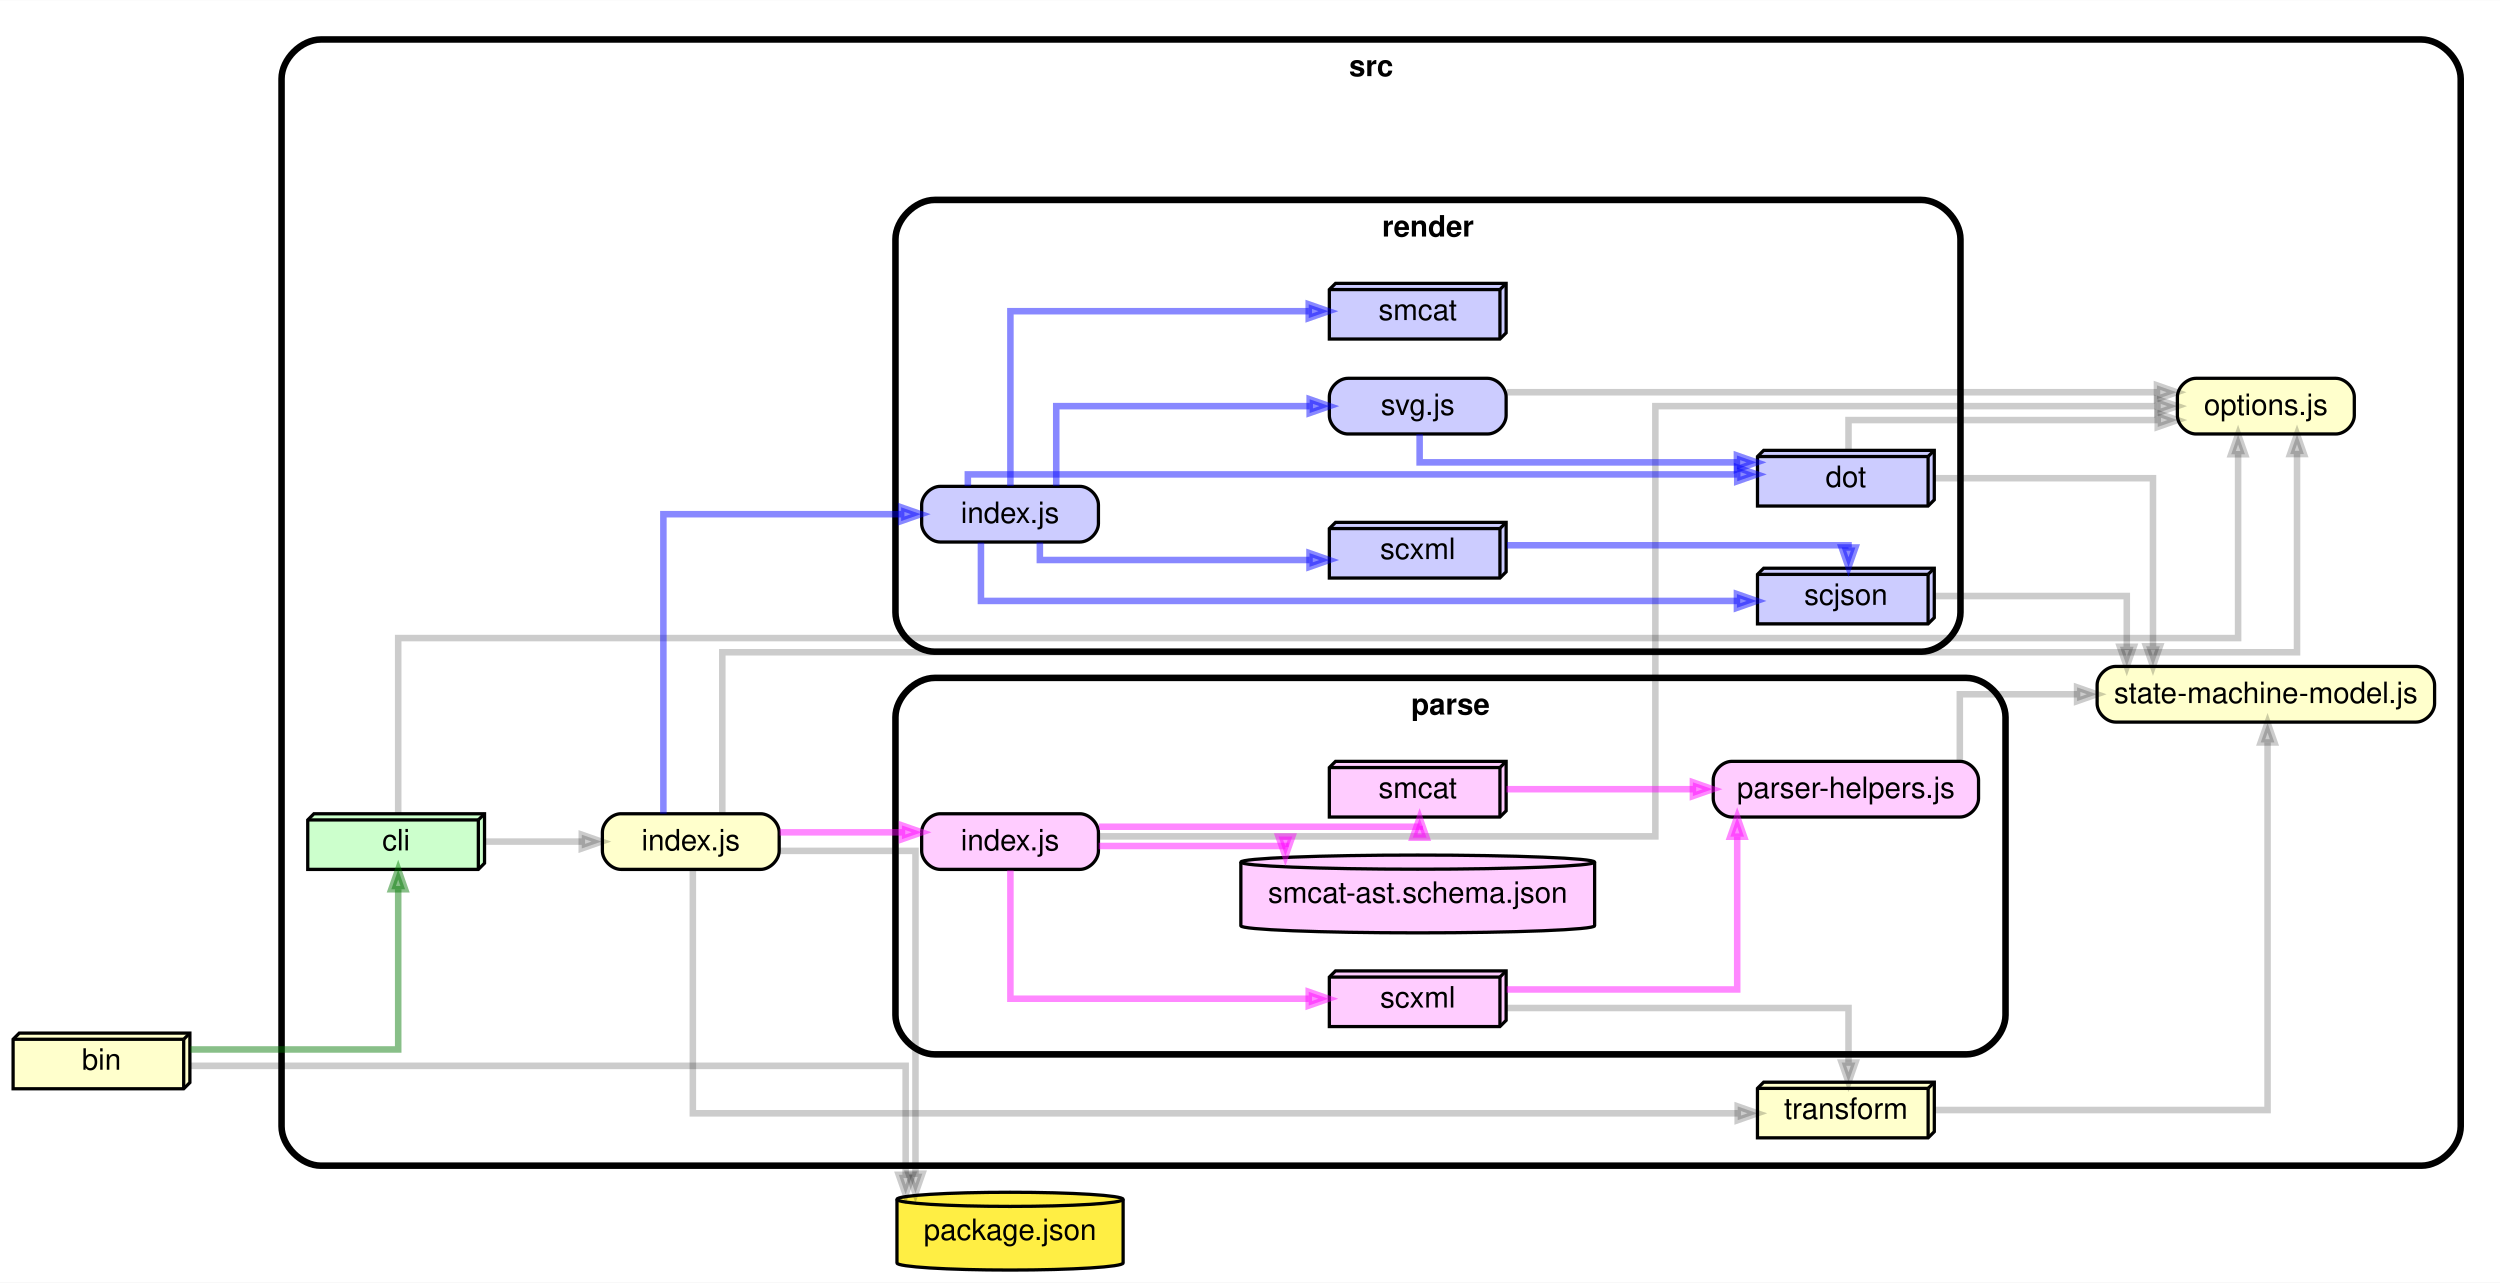
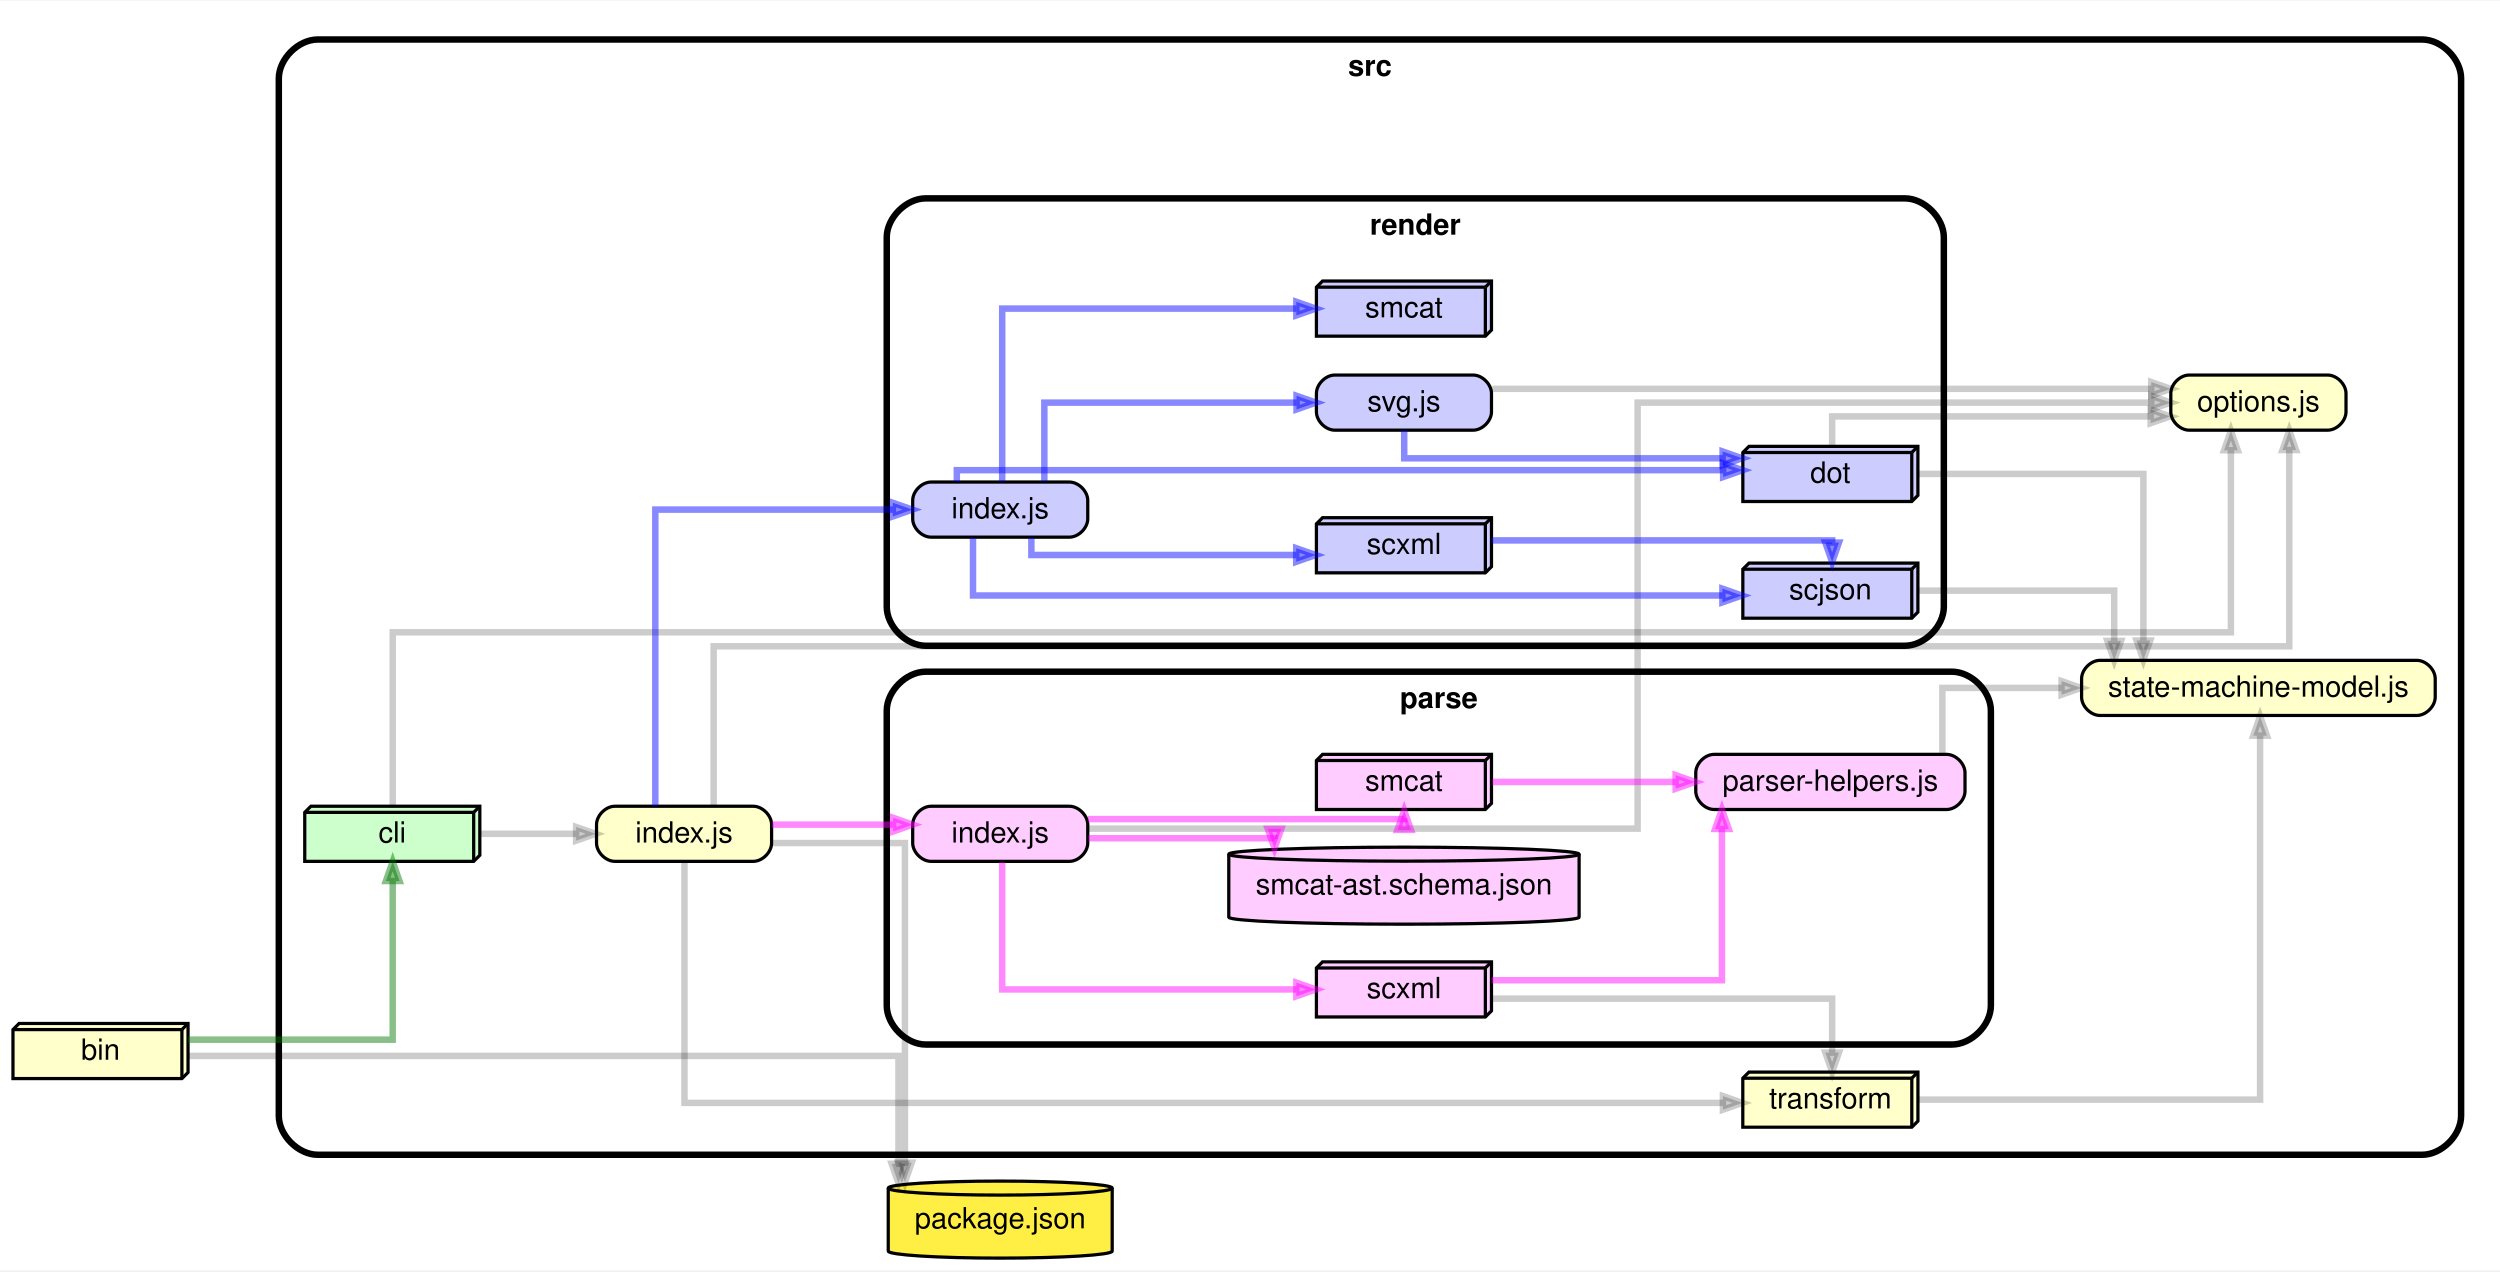
- <svg xmlns="http://www.w3.org/2000/svg" xmlns:xlink="http://www.w3.org/1999/xlink" width="764pt" height="392pt" viewBox="0.00 0.00 763.63 391.69">
+ <svg xmlns="http://www.w3.org/2000/svg" xmlns:xlink="http://www.w3.org/1999/xlink" width="771pt" height="392pt" viewBox="0.00 0.00 771.13 391.69">
  <g id="graph0" class="graph" transform="scale(1 1) rotate(0) translate(4 387.69)">
-     <polygon fill="white" stroke="transparent" points="-4,4 -4,-387.69 759.63,-387.69 759.63,4 -4,4" />
+     <polygon fill="white" stroke="transparent" points="-4,4 -4,-387.69 767.13,-387.69 767.13,4 -4,4" />
    <g id="clust1" class="cluster">
-       <path fill="#ffffff" stroke="black" stroke-width="2" d="M94,-31.69C94,-31.69 735.63,-31.69 735.63,-31.69 741.63,-31.69 747.63,-37.69 747.63,-43.69 747.63,-43.69 747.63,-363.69 747.63,-363.69 747.63,-369.69 741.63,-375.69 735.63,-375.69 735.63,-375.69 94,-375.69 94,-375.69 88,-375.69 82,-369.69 82,-363.69 82,-363.69 82,-43.69 82,-43.69 82,-37.69 88,-31.69 94,-31.69" />
-       <text text-anchor="middle" x="414.82" y="-364.49" font-family="Helvetica,sans-Serif" font-weight="bold" font-size="9.00">src</text>
+       <path fill="#ffffff" stroke="black" stroke-width="2" d="M94,-31.69C94,-31.69 743.13,-31.69 743.13,-31.69 749.13,-31.69 755.13,-37.69 755.13,-43.69 755.13,-43.69 755.13,-363.69 755.13,-363.69 755.13,-369.69 749.13,-375.69 743.13,-375.69 743.13,-375.69 94,-375.69 94,-375.69 88,-375.69 82,-369.69 82,-363.69 82,-363.69 82,-43.69 82,-43.69 82,-37.69 88,-31.69 94,-31.69" />
+       <text text-anchor="middle" x="418.56" y="-364.49" font-family="Helvetica,sans-Serif" font-weight="bold" font-size="9.00">src</text>
    </g>
    <g id="clust2" class="cluster">
-       <path fill="#ffffff" stroke="black" stroke-width="2" d="M281.52,-65.69C281.52,-65.69 596.59,-65.69 596.59,-65.69 602.59,-65.69 608.59,-71.69 608.59,-77.69 608.59,-77.69 608.59,-168.69 608.59,-168.69 608.59,-174.69 602.59,-180.69 596.59,-180.69 596.59,-180.69 281.52,-180.69 281.52,-180.69 275.52,-180.69 269.52,-174.69 269.52,-168.69 269.52,-168.69 269.52,-77.69 269.52,-77.69 269.52,-71.69 275.52,-65.69 281.52,-65.69" />
-       <text text-anchor="middle" x="439.05" y="-169.49" font-family="Helvetica,sans-Serif" font-weight="bold" font-size="9.00">parse</text>
+       <path fill="#ffffff" stroke="black" stroke-width="2" d="M281.52,-65.69C281.52,-65.69 598.09,-65.69 598.09,-65.69 604.09,-65.69 610.09,-71.69 610.09,-77.69 610.09,-77.69 610.09,-168.69 610.09,-168.69 610.09,-174.69 604.09,-180.69 598.09,-180.69 598.09,-180.69 281.52,-180.69 281.52,-180.69 275.52,-180.69 269.52,-174.69 269.52,-168.69 269.52,-168.69 269.52,-77.69 269.52,-77.69 269.52,-71.69 275.52,-65.69 281.52,-65.69" />
+       <text text-anchor="middle" x="439.81" y="-169.49" font-family="Helvetica,sans-Serif" font-weight="bold" font-size="9.00">parse</text>
    </g>
    <g id="clust3" class="cluster">
-       <path fill="#ffffff" stroke="black" stroke-width="2" d="M281.52,-188.69C281.52,-188.69 582.83,-188.69 582.83,-188.69 588.83,-188.69 594.83,-194.69 594.83,-200.69 594.83,-200.69 594.83,-314.69 594.83,-314.69 594.83,-320.69 588.83,-326.69 582.83,-326.69 582.83,-326.69 281.52,-326.69 281.52,-326.69 275.52,-326.69 269.52,-320.69 269.52,-314.69 269.52,-314.69 269.52,-200.69 269.52,-200.69 269.52,-194.69 275.52,-188.69 281.52,-188.69" />
-       <text text-anchor="middle" x="432.17" y="-315.49" font-family="Helvetica,sans-Serif" font-weight="bold" font-size="9.00">render</text>
+       <path fill="#ffffff" stroke="black" stroke-width="2" d="M281.52,-188.69C281.52,-188.69 583.58,-188.69 583.58,-188.69 589.58,-188.69 595.58,-194.69 595.58,-200.69 595.58,-200.69 595.58,-314.69 595.58,-314.69 595.58,-320.69 589.58,-326.69 583.58,-326.69 583.58,-326.69 281.52,-326.69 281.52,-326.69 275.52,-326.69 269.52,-320.69 269.52,-314.69 269.52,-314.69 269.52,-200.69 269.52,-200.69 269.52,-194.69 275.52,-188.69 281.52,-188.69" />
+       <text text-anchor="middle" x="432.55" y="-315.49" font-family="Helvetica,sans-Serif" font-weight="bold" font-size="9.00">render</text>
    </g>
    <g id="node1" class="node">
      <g id="a_node1">
        <a xlink:href="https://github.com/sverweij/state-machine-cat/blob/develop/bin" xlink:title="bin">
          <polygon fill="#ffffcc" stroke="black" points="54,-72.19 1.89,-72.19 0,-70.3 0,-55.19 52.11,-55.19 54,-57.08 54,-72.19" />
          <polyline fill="none" stroke="black" points="52.11,-70.3 0,-70.3 " />
          <polyline fill="none" stroke="black" points="52.11,-70.3 52.11,-55.19 " />
          <polyline fill="none" stroke="black" points="52.11,-70.3 54,-72.19 " />
          <text text-anchor="middle" x="27" y="-60.99" font-family="Helvetica,sans-Serif" font-size="9.00">bin</text>
        </a>
      </g>
    </g>
    <g id="node2" class="node">
      <g id="a_node2">
        <a xlink:href="https://github.com/sverweij/state-machine-cat/blob/develop/package.json" xlink:title="package.json">
          <path fill="#ffee44" stroke="black" d="M339.06,-21.41C339.06,-22.6 323.58,-23.57 304.52,-23.57 285.46,-23.57 269.98,-22.6 269.98,-21.41 269.98,-21.41 269.98,-1.97 269.98,-1.97 269.98,-0.78 285.46,0.19 304.52,0.19 323.58,0.19 339.06,-0.78 339.06,-1.97 339.06,-1.97 339.06,-21.41 339.06,-21.41" />
          <path fill="none" stroke="black" d="M339.06,-21.41C339.06,-20.21 323.58,-19.25 304.52,-19.25 285.46,-19.25 269.98,-20.21 269.98,-21.41" />
          <text text-anchor="middle" x="304.52" y="-8.99" font-family="Helvetica,sans-Serif" font-size="9.00">package.json</text>
        </a>
      </g>
    </g>
    <g id="edge1" class="edge">
-       <path fill="none" stroke="#000000" stroke-width="2" stroke-opacity="0.2" d="M54.23,-62.19C118.18,-62.19 272.63,-62.19 272.63,-62.19 272.63,-62.19 272.63,-28.9 272.63,-28.9" />
-       <polygon fill="#000000" fill-opacity="0.2" stroke="#000000" stroke-width="2" stroke-opacity="0.2" points="274.73,-28.9 272.63,-22.9 270.53,-28.9 274.73,-28.9" />
+       <path fill="none" stroke="#000000" stroke-width="2" stroke-opacity="0.2" d="M54.28,-62.19C118.36,-62.19 273.13,-62.19 273.13,-62.19 273.13,-62.19 273.13,-28.9 273.13,-28.9" />
+       <polygon fill="#000000" fill-opacity="0.2" stroke="#000000" stroke-width="2" stroke-opacity="0.2" points="275.23,-28.9 273.13,-22.9 271.03,-28.9 275.23,-28.9" />
    </g>
    <g id="node3" class="node">
      <g id="a_node3">
        <a xlink:href="https://github.com/sverweij/state-machine-cat/blob/develop/src/cli" xlink:title="cli">
          <polygon fill="#ccffcc" stroke="black" points="144,-139.19 91.89,-139.19 90,-137.3 90,-122.19 142.11,-122.19 144,-124.08 144,-139.19" />
          <polyline fill="none" stroke="black" points="142.11,-137.3 90,-137.3 " />
          <polyline fill="none" stroke="black" points="142.11,-137.3 142.11,-122.19 " />
          <polyline fill="none" stroke="black" points="142.11,-137.3 144,-139.19 " />
          <text text-anchor="middle" x="117" y="-127.99" font-family="Helvetica,sans-Serif" font-size="9.00">cli</text>
        </a>
      </g>
    </g>
    <g id="edge2" class="edge">
-       <path fill="none" stroke="#007700" stroke-width="2" stroke-opacity="0.467" d="M54.19,-67.19C80.89,-67.19 117.63,-67.19 117.63,-67.19 117.63,-67.19 117.63,-116.12 117.63,-116.12" />
-       <polygon fill="#007700" fill-opacity="0.467" stroke="#007700" stroke-width="2" stroke-opacity="0.467" points="115.53,-116.12 117.63,-122.12 119.73,-116.12 115.53,-116.12" />
+       <path fill="none" stroke="#007700" stroke-width="2" stroke-opacity="0.467" d="M54.04,-67.19C80.59,-67.19 117.13,-67.19 117.13,-67.19 117.13,-67.19 117.13,-116.12 117.13,-116.12" />
+       <polygon fill="#007700" fill-opacity="0.467" stroke="#007700" stroke-width="2" stroke-opacity="0.467" points="115.03,-116.12 117.13,-122.12 119.23,-116.12 115.03,-116.12" />
    </g>
    <g id="node4" class="node">
      <g id="a_node4">
        <a xlink:href="https://github.com/sverweij/state-machine-cat/blob/develop/src/index.js" xlink:title="index.js">
          <path fill="#ffffcc" stroke="black" d="M228.33,-139.19C228.33,-139.19 185.67,-139.19 185.67,-139.19 182.83,-139.19 180,-136.35 180,-133.52 180,-133.52 180,-127.85 180,-127.85 180,-125.02 182.83,-122.19 185.67,-122.19 185.67,-122.19 228.33,-122.19 228.33,-122.19 231.17,-122.19 234,-125.02 234,-127.85 234,-127.85 234,-133.52 234,-133.52 234,-136.35 231.17,-139.19 228.33,-139.19" />
          <text text-anchor="middle" x="207" y="-127.99" font-family="Helvetica,sans-Serif" font-size="9.00">index.js</text>
        </a>
      </g>
    </g>
    <g id="edge3" class="edge">
      <path fill="none" stroke="#000000" stroke-width="2" stroke-opacity="0.2" d="M144,-130.69C144,-130.69 173.71,-130.69 173.71,-130.69" />
      <polygon fill="#000000" fill-opacity="0.2" stroke="#000000" stroke-width="2" stroke-opacity="0.2" points="173.71,-132.79 179.71,-130.69 173.7,-128.59 173.71,-132.79" />
    </g>
    <g id="node5" class="node">
      <g id="a_node5">
        <a xlink:href="https://github.com/sverweij/state-machine-cat/blob/develop/src/options.js" xlink:title="options.js">
-           <path fill="#ffffcc" stroke="black" d="M709.47,-272.19C709.47,-272.19 666.76,-272.19 666.76,-272.19 663.92,-272.19 661.09,-269.35 661.09,-266.52 661.09,-266.52 661.09,-260.85 661.09,-260.85 661.09,-258.02 663.92,-255.19 666.76,-255.19 666.76,-255.19 709.47,-255.19 709.47,-255.19 712.3,-255.19 715.13,-258.02 715.13,-260.85 715.13,-260.85 715.13,-266.52 715.13,-266.52 715.13,-269.35 712.3,-272.19 709.47,-272.19" />
-           <text text-anchor="middle" x="688.11" y="-260.99" font-family="Helvetica,sans-Serif" font-size="9.00">options.js</text>
+           <path fill="#ffffcc" stroke="black" d="M713.97,-272.19C713.97,-272.19 671.26,-272.19 671.26,-272.19 668.42,-272.19 665.59,-269.35 665.59,-266.52 665.59,-266.52 665.59,-260.85 665.59,-260.85 665.59,-258.02 668.42,-255.19 671.26,-255.19 671.26,-255.19 713.97,-255.19 713.97,-255.19 716.8,-255.19 719.63,-258.02 719.63,-260.85 719.63,-260.85 719.63,-266.52 719.63,-266.52 719.63,-269.35 716.8,-272.19 713.97,-272.19" />
+           <text text-anchor="middle" x="692.61" y="-260.99" font-family="Helvetica,sans-Serif" font-size="9.00">options.js</text>
        </a>
      </g>
    </g>
    <g id="edge4" class="edge">
-       <path fill="none" stroke="#000000" stroke-width="2" stroke-opacity="0.2" d="M117.63,-139.33C117.63,-156.41 117.63,-192.85 117.63,-192.85 117.63,-192.85 679.63,-192.85 679.63,-192.85 679.63,-192.85 679.63,-249 679.63,-249" />
-       <polygon fill="#000000" fill-opacity="0.2" stroke="#000000" stroke-width="2" stroke-opacity="0.2" points="677.53,-249 679.63,-255 681.73,-249 677.53,-249" />
+       <path fill="none" stroke="#000000" stroke-width="2" stroke-opacity="0.2" d="M117.13,-139.33C117.13,-156.41 117.13,-192.85 117.13,-192.85 117.13,-192.85 684.13,-192.85 684.13,-192.85 684.13,-192.85 684.13,-249 684.13,-249" />
+       <polygon fill="#000000" fill-opacity="0.2" stroke="#000000" stroke-width="2" stroke-opacity="0.2" points="682.03,-249 684.13,-255 686.23,-249 682.03,-249" />
    </g>
    <g id="edge5" class="edge">
-       <path fill="none" stroke="#000000" stroke-width="2" stroke-opacity="0.2" d="M234.13,-127.85C253.31,-127.85 275.63,-127.85 275.63,-127.85 275.63,-127.85 275.63,-29.25 275.63,-29.25" />
-       <polygon fill="#000000" fill-opacity="0.2" stroke="#000000" stroke-width="2" stroke-opacity="0.2" points="277.73,-29.25 275.63,-23.25 273.53,-29.25 277.73,-29.25" />
+       <path fill="none" stroke="#000000" stroke-width="2" stroke-opacity="0.2" d="M234.32,-127.85C253.27,-127.85 275.13,-127.85 275.13,-127.85 275.13,-127.85 275.13,-29.25 275.13,-29.25" />
+       <polygon fill="#000000" fill-opacity="0.2" stroke="#000000" stroke-width="2" stroke-opacity="0.2" points="277.23,-29.25 275.13,-23.25 273.03,-29.25 277.23,-29.25" />
    </g>
    <g id="edge6" class="edge">
-       <path fill="none" stroke="#000000" stroke-width="2" stroke-opacity="0.2" d="M216.63,-139.22C216.63,-155.31 216.63,-188.52 216.63,-188.52 216.63,-188.52 697.63,-188.52 697.63,-188.52 697.63,-188.52 697.63,-249.06 697.63,-249.06" />
-       <polygon fill="#000000" fill-opacity="0.2" stroke="#000000" stroke-width="2" stroke-opacity="0.2" points="695.53,-249.06 697.63,-255.06 699.73,-249.06 695.53,-249.06" />
+       <path fill="none" stroke="#000000" stroke-width="2" stroke-opacity="0.2" d="M216.13,-139.22C216.13,-155.31 216.13,-188.52 216.13,-188.52 216.13,-188.52 702.13,-188.52 702.13,-188.52 702.13,-188.52 702.13,-249.06 702.13,-249.06" />
+       <polygon fill="#000000" fill-opacity="0.2" stroke="#000000" stroke-width="2" stroke-opacity="0.2" points="700.03,-249.06 702.13,-255.06 704.23,-249.06 700.03,-249.06" />
    </g>
    <g id="node6" class="node">
      <g id="a_node6">
        <a xlink:href="https://github.com/sverweij/state-machine-cat/blob/develop/src/parse/index.js" xlink:title="index.js">
          <path fill="#ffccff" stroke="black" d="M325.85,-139.19C325.85,-139.19 283.19,-139.19 283.19,-139.19 280.35,-139.19 277.52,-136.35 277.52,-133.52 277.52,-133.52 277.52,-127.85 277.52,-127.85 277.52,-125.02 280.35,-122.19 283.19,-122.19 283.19,-122.19 325.85,-122.19 325.85,-122.19 328.69,-122.19 331.52,-125.02 331.52,-127.85 331.52,-127.85 331.52,-133.52 331.52,-133.52 331.52,-136.35 328.69,-139.19 325.85,-139.19" />
          <text text-anchor="middle" x="304.52" y="-127.99" font-family="Helvetica,sans-Serif" font-size="9.00">index.js</text>
        </a>
      </g>
    </g>
    <g id="edge7" class="edge">
      <path fill="none" stroke="#ff00ff" stroke-width="2" stroke-opacity="0.467" d="M234.16,-133.52C234.16,-133.52 271.5,-133.52 271.5,-133.52" />
      <polygon fill="#ff00ff" fill-opacity="0.467" stroke="#ff00ff" stroke-width="2" stroke-opacity="0.467" points="271.5,-135.62 277.5,-133.52 271.5,-131.42 271.5,-135.62" />
    </g>
    <g id="node7" class="node">
      <g id="a_node7">
        <a xlink:href="https://github.com/sverweij/state-machine-cat/blob/develop/src/render/index.js" xlink:title="index.js">
          <path fill="#ccccff" stroke="black" d="M325.85,-239.19C325.85,-239.19 283.19,-239.19 283.19,-239.19 280.35,-239.19 277.52,-236.35 277.52,-233.52 277.52,-233.52 277.52,-227.85 277.52,-227.85 277.52,-225.02 280.35,-222.19 283.19,-222.19 283.19,-222.19 325.85,-222.19 325.85,-222.19 328.69,-222.19 331.52,-225.02 331.52,-227.85 331.52,-227.85 331.52,-233.52 331.52,-233.52 331.52,-236.35 328.69,-239.19 325.85,-239.19" />
          <text text-anchor="middle" x="304.52" y="-227.99" font-family="Helvetica,sans-Serif" font-size="9.00">index.js</text>
        </a>
      </g>
    </g>
    <g id="edge8" class="edge">
-       <path fill="none" stroke="#0000ff" stroke-width="2" stroke-opacity="0.467" d="M198.63,-139.21C198.63,-163.4 198.63,-230.69 198.63,-230.69 198.63,-230.69 271.25,-230.69 271.25,-230.69" />
-       <polygon fill="#0000ff" fill-opacity="0.467" stroke="#0000ff" stroke-width="2" stroke-opacity="0.467" points="271.25,-232.79 277.25,-230.69 271.25,-228.59 271.25,-232.79" />
+       <path fill="none" stroke="#0000ff" stroke-width="2" stroke-opacity="0.467" d="M198.13,-139.21C198.13,-163.4 198.13,-230.69 198.13,-230.69 198.13,-230.69 271.4,-230.69 271.4,-230.69" />
+       <polygon fill="#0000ff" fill-opacity="0.467" stroke="#0000ff" stroke-width="2" stroke-opacity="0.467" points="271.4,-232.79 277.4,-230.69 271.4,-228.59 271.4,-232.79" />
    </g>
    <g id="node8" class="node">
      <g id="a_node8">
        <a xlink:href="https://github.com/sverweij/state-machine-cat/blob/develop/src/transform" xlink:title="transform">
-           <polygon fill="#ffffcc" stroke="black" points="586.84,-57.19 534.71,-57.19 532.82,-55.3 532.82,-40.19 584.95,-40.19 586.84,-42.08 586.84,-57.19" />
-           <polyline fill="none" stroke="black" points="584.95,-55.3 532.82,-55.3 " />
-           <polyline fill="none" stroke="black" points="584.95,-55.3 584.95,-40.19 " />
-           <polyline fill="none" stroke="black" points="584.95,-55.3 586.84,-57.19 " />
-           <text text-anchor="middle" x="559.83" y="-45.99" font-family="Helvetica,sans-Serif" font-size="9.00">transform</text>
+           <polygon fill="#ffffcc" stroke="black" points="587.59,-57.19 535.46,-57.19 533.57,-55.3 533.57,-40.19 585.7,-40.19 587.59,-42.08 587.59,-57.19" />
+           <polyline fill="none" stroke="black" points="585.7,-55.3 533.57,-55.3 " />
+           <polyline fill="none" stroke="black" points="585.7,-55.3 585.7,-40.19 " />
+           <polyline fill="none" stroke="black" points="585.7,-55.3 587.59,-57.19 " />
+           <text text-anchor="middle" x="560.58" y="-45.99" font-family="Helvetica,sans-Serif" font-size="9.00">transform</text>
        </a>
      </g>
    </g>
    <g id="edge9" class="edge">
-       <path fill="none" stroke="#000000" stroke-width="2" stroke-opacity="0.2" d="M207.63,-122.12C207.63,-100.91 207.63,-47.69 207.63,-47.69 207.63,-47.69 526.78,-47.69 526.78,-47.69" />
-       <polygon fill="#000000" fill-opacity="0.2" stroke="#000000" stroke-width="2" stroke-opacity="0.2" points="526.78,-49.79 532.78,-47.69 526.78,-45.59 526.78,-49.79" />
+       <path fill="none" stroke="#000000" stroke-width="2" stroke-opacity="0.2" d="M207.13,-122.12C207.13,-100.91 207.13,-47.69 207.13,-47.69 207.13,-47.69 527.43,-47.69 527.43,-47.69" />
+       <polygon fill="#000000" fill-opacity="0.2" stroke="#000000" stroke-width="2" stroke-opacity="0.2" points="527.43,-49.79 533.43,-47.69 527.43,-45.59 527.43,-49.79" />
    </g>
    <g id="edge10" class="edge">
-       <path fill="none" stroke="#000000" stroke-width="2" stroke-opacity="0.2" d="M331.93,-132.28C386.09,-132.28 501.63,-132.28 501.63,-132.28 501.63,-132.28 501.63,-263.69 501.63,-263.69 501.63,-263.69 655,-263.69 655,-263.69" />
-       <polygon fill="#000000" fill-opacity="0.2" stroke="#000000" stroke-width="2" stroke-opacity="0.2" points="655,-265.79 661,-263.69 655,-261.59 655,-265.79" />
+       <path fill="none" stroke="#000000" stroke-width="2" stroke-opacity="0.2" d="M331.86,-132.28C385.88,-132.28 501.13,-132.28 501.13,-132.28 501.13,-132.28 501.13,-263.69 501.13,-263.69 501.13,-263.69 659.58,-263.69 659.58,-263.69" />
+       <polygon fill="#000000" fill-opacity="0.2" stroke="#000000" stroke-width="2" stroke-opacity="0.2" points="659.58,-265.79 665.58,-263.69 659.58,-261.59 659.58,-265.79" />
    </g>
    <g id="node9" class="node">
      <g id="a_node9">
        <a xlink:href="https://github.com/sverweij/state-machine-cat/blob/develop/src/parse/scxml" xlink:title="scxml">
          <polygon fill="#ffccff" stroke="black" points="456.05,-91.19 403.94,-91.19 402.05,-89.3 402.05,-74.19 454.16,-74.19 456.05,-76.08 456.05,-91.19" />
          <polyline fill="none" stroke="black" points="454.16,-89.3 402.05,-89.3 " />
          <polyline fill="none" stroke="black" points="454.16,-89.3 454.16,-74.19 " />
          <polyline fill="none" stroke="black" points="454.16,-89.3 456.05,-91.19 " />
          <text text-anchor="middle" x="429.05" y="-79.99" font-family="Helvetica,sans-Serif" font-size="9.00">scxml</text>
        </a>
      </g>
    </g>
    <g id="edge11" class="edge">
-       <path fill="none" stroke="#ff00ff" stroke-width="2" stroke-opacity="0.467" d="M304.63,-121.88C304.63,-108.03 304.63,-82.69 304.63,-82.69 304.63,-82.69 395.75,-82.69 395.75,-82.69" />
-       <polygon fill="#ff00ff" fill-opacity="0.467" stroke="#ff00ff" stroke-width="2" stroke-opacity="0.467" points="395.75,-84.79 401.75,-82.69 395.75,-80.59 395.75,-84.79" />
+       <path fill="none" stroke="#ff00ff" stroke-width="2" stroke-opacity="0.467" d="M305.13,-121.88C305.13,-108.03 305.13,-82.69 305.13,-82.69 305.13,-82.69 395.86,-82.69 395.86,-82.69" />
+       <polygon fill="#ff00ff" fill-opacity="0.467" stroke="#ff00ff" stroke-width="2" stroke-opacity="0.467" points="395.86,-84.79 401.86,-82.69 395.86,-80.59 395.86,-84.79" />
    </g>
    <g id="node10" class="node">
      <g id="a_node10">
        <a xlink:href="https://github.com/sverweij/state-machine-cat/blob/develop/src/parse/smcat-ast.schema.json" xlink:title="smcat-ast.schema.json">
          <path fill="#ffccff" stroke="black" d="M483.08,-124.41C483.08,-125.6 458.87,-126.57 429.05,-126.57 399.24,-126.57 375.02,-125.6 375.02,-124.41 375.02,-124.41 375.02,-104.97 375.02,-104.97 375.02,-103.78 399.24,-102.81 429.05,-102.81 458.87,-102.81 483.08,-103.78 483.08,-104.97 483.08,-104.97 483.08,-124.41 483.08,-124.41" />
          <path fill="none" stroke="black" d="M483.08,-124.41C483.08,-123.21 458.87,-122.25 429.05,-122.25 399.24,-122.25 375.02,-123.21 375.02,-124.41" />
          <text text-anchor="middle" x="429.05" y="-111.99" font-family="Helvetica,sans-Serif" font-size="9.00">smcat-ast.schema.json</text>
        </a>
      </g>
    </g>
    <g id="edge12" class="edge">
-       <path fill="none" stroke="#ff00ff" stroke-width="2" stroke-opacity="0.467" d="M331.6,-129.33C356.19,-129.33 388.63,-129.33 388.63,-129.33 388.63,-129.33 388.63,-129.02 388.63,-129.02" />
-       <polygon fill="#ff00ff" fill-opacity="0.467" stroke="#ff00ff" stroke-width="2" stroke-opacity="0.467" points="390.73,-132.22 388.63,-126.22 386.53,-132.22 390.73,-132.22" />
+       <path fill="none" stroke="#ff00ff" stroke-width="2" stroke-opacity="0.467" d="M331.76,-129.33C356.49,-129.33 389.13,-129.33 389.13,-129.33 389.13,-129.33 389.13,-129.02 389.13,-129.02" />
+       <polygon fill="#ff00ff" fill-opacity="0.467" stroke="#ff00ff" stroke-width="2" stroke-opacity="0.467" points="391.23,-132.22 389.13,-126.22 387.03,-132.22 391.23,-132.22" />
    </g>
    <g id="node11" class="node">
      <g id="a_node11">
        <a xlink:href="https://github.com/sverweij/state-machine-cat/blob/develop/src/parse/smcat" xlink:title="smcat">
          <polygon fill="#ffccff" stroke="black" points="456.05,-155.19 403.94,-155.19 402.05,-153.3 402.05,-138.19 454.16,-138.19 456.05,-140.08 456.05,-155.19" />
          <polyline fill="none" stroke="black" points="454.16,-153.3 402.05,-153.3 " />
          <polyline fill="none" stroke="black" points="454.16,-153.3 454.16,-138.19 " />
          <polyline fill="none" stroke="black" points="454.16,-153.3 456.05,-155.19 " />
          <text text-anchor="middle" x="429.05" y="-143.99" font-family="Helvetica,sans-Serif" font-size="9.00">smcat</text>
        </a>
      </g>
    </g>
    <g id="edge13" class="edge">
-       <path fill="none" stroke="#ff00ff" stroke-width="2" stroke-opacity="0.467" d="M331.67,-135.23C368.46,-135.23 429.63,-135.23 429.63,-135.23 429.63,-135.23 429.63,-135.5 429.63,-135.5" />
-       <polygon fill="#ff00ff" fill-opacity="0.467" stroke="#ff00ff" stroke-width="2" stroke-opacity="0.467" points="427.53,-131.89 429.63,-137.89 431.73,-131.89 427.53,-131.89" />
+       <path fill="none" stroke="#ff00ff" stroke-width="2" stroke-opacity="0.467" d="M331.56,-135.23C368.21,-135.23 429.13,-135.23 429.13,-135.23 429.13,-135.23 429.13,-135.5 429.13,-135.5" />
+       <polygon fill="#ff00ff" fill-opacity="0.467" stroke="#ff00ff" stroke-width="2" stroke-opacity="0.467" points="427.03,-131.89 429.13,-137.89 431.23,-131.89 427.03,-131.89" />
    </g>
    <g id="node14" class="node">
      <g id="a_node14">
        <a xlink:href="https://github.com/sverweij/state-machine-cat/blob/develop/src/render/dot" xlink:title="dot">
-           <polygon fill="#ccccff" stroke="black" points="586.83,-250.19 534.72,-250.19 532.83,-248.3 532.83,-233.19 584.94,-233.19 586.83,-235.08 586.83,-250.19" />
-           <polyline fill="none" stroke="black" points="584.94,-248.3 532.83,-248.3 " />
-           <polyline fill="none" stroke="black" points="584.94,-248.3 584.94,-233.19 " />
-           <polyline fill="none" stroke="black" points="584.94,-248.3 586.83,-250.19 " />
-           <text text-anchor="middle" x="559.83" y="-238.99" font-family="Helvetica,sans-Serif" font-size="9.00">dot</text>
+           <polygon fill="#ccccff" stroke="black" points="587.58,-250.19 535.47,-250.19 533.58,-248.3 533.58,-233.19 585.69,-233.19 587.58,-235.08 587.58,-250.19" />
+           <polyline fill="none" stroke="black" points="585.69,-248.3 533.58,-248.3 " />
+           <polyline fill="none" stroke="black" points="585.69,-248.3 585.69,-233.19 " />
+           <polyline fill="none" stroke="black" points="585.69,-248.3 587.58,-250.19 " />
+           <text text-anchor="middle" x="560.58" y="-238.99" font-family="Helvetica,sans-Serif" font-size="9.00">dot</text>
        </a>
      </g>
    </g>
    <g id="edge20" class="edge">
-       <path fill="none" stroke="#0000ff" stroke-width="2" stroke-opacity="0.467" d="M291.63,-239.27C291.63,-241.28 291.63,-242.85 291.63,-242.85 291.63,-242.85 526.64,-242.85 526.64,-242.85" />
-       <polygon fill="#0000ff" fill-opacity="0.467" stroke="#0000ff" stroke-width="2" stroke-opacity="0.467" points="526.64,-244.95 532.64,-242.85 526.64,-240.75 526.64,-244.95" />
+       <path fill="none" stroke="#0000ff" stroke-width="2" stroke-opacity="0.467" d="M291.13,-239.27C291.13,-241.28 291.13,-242.85 291.13,-242.85 291.13,-242.85 527.51,-242.85 527.51,-242.85" />
+       <polygon fill="#0000ff" fill-opacity="0.467" stroke="#0000ff" stroke-width="2" stroke-opacity="0.467" points="527.51,-244.95 533.51,-242.85 527.51,-240.75 527.51,-244.95" />
    </g>
    <g id="node15" class="node">
      <g id="a_node15">
        <a xlink:href="https://github.com/sverweij/state-machine-cat/blob/develop/src/render/scjson" xlink:title="scjson">
-           <polygon fill="#ccccff" stroke="black" points="586.83,-214.19 534.72,-214.19 532.83,-212.3 532.83,-197.19 584.94,-197.19 586.83,-199.08 586.83,-214.19" />
-           <polyline fill="none" stroke="black" points="584.94,-212.3 532.83,-212.3 " />
-           <polyline fill="none" stroke="black" points="584.94,-212.3 584.94,-197.19 " />
-           <polyline fill="none" stroke="black" points="584.94,-212.3 586.83,-214.19 " />
-           <text text-anchor="middle" x="559.83" y="-202.99" font-family="Helvetica,sans-Serif" font-size="9.00">scjson</text>
+           <polygon fill="#ccccff" stroke="black" points="587.58,-214.19 535.47,-214.19 533.58,-212.3 533.58,-197.19 585.69,-197.19 587.58,-199.08 587.58,-214.19" />
+           <polyline fill="none" stroke="black" points="585.69,-212.3 533.58,-212.3 " />
+           <polyline fill="none" stroke="black" points="585.69,-212.3 585.69,-197.19 " />
+           <polyline fill="none" stroke="black" points="585.69,-212.3 587.58,-214.19 " />
+           <text text-anchor="middle" x="560.58" y="-202.99" font-family="Helvetica,sans-Serif" font-size="9.00">scjson</text>
        </a>
      </g>
    </g>
    <g id="edge21" class="edge">
-       <path fill="none" stroke="#0000ff" stroke-width="2" stroke-opacity="0.467" d="M295.63,-222.01C295.63,-214.28 295.63,-204.19 295.63,-204.19 295.63,-204.19 526.55,-204.19 526.55,-204.19" />
-       <polygon fill="#0000ff" fill-opacity="0.467" stroke="#0000ff" stroke-width="2" stroke-opacity="0.467" points="526.55,-206.29 532.55,-204.19 526.55,-202.09 526.55,-206.29" />
+       <path fill="none" stroke="#0000ff" stroke-width="2" stroke-opacity="0.467" d="M296.13,-222.01C296.13,-214.28 296.13,-204.19 296.13,-204.19 296.13,-204.19 527.28,-204.19 527.28,-204.19" />
+       <polygon fill="#0000ff" fill-opacity="0.467" stroke="#0000ff" stroke-width="2" stroke-opacity="0.467" points="527.28,-206.29 533.28,-204.19 527.28,-202.09 527.28,-206.29" />
    </g>
    <g id="node16" class="node">
      <g id="a_node16">
        <a xlink:href="https://github.com/sverweij/state-machine-cat/blob/develop/src/render/scxml" xlink:title="scxml">
          <polygon fill="#ccccff" stroke="black" points="456.05,-228.19 403.94,-228.19 402.05,-226.3 402.05,-211.19 454.16,-211.19 456.05,-213.08 456.05,-228.19" />
          <polyline fill="none" stroke="black" points="454.16,-226.3 402.05,-226.3 " />
          <polyline fill="none" stroke="black" points="454.16,-226.3 454.16,-211.19 " />
          <polyline fill="none" stroke="black" points="454.16,-226.3 456.05,-228.19 " />
          <text text-anchor="middle" x="429.05" y="-216.99" font-family="Helvetica,sans-Serif" font-size="9.00">scxml</text>
        </a>
      </g>
    </g>
    <g id="edge22" class="edge">
-       <path fill="none" stroke="#0000ff" stroke-width="2" stroke-opacity="0.467" d="M313.63,-222.06C313.63,-219.18 313.63,-216.69 313.63,-216.69 313.63,-216.69 395.99,-216.69 395.99,-216.69" />
-       <polygon fill="#0000ff" fill-opacity="0.467" stroke="#0000ff" stroke-width="2" stroke-opacity="0.467" points="395.99,-218.79 401.99,-216.69 395.99,-214.59 395.99,-218.79" />
+       <path fill="none" stroke="#0000ff" stroke-width="2" stroke-opacity="0.467" d="M314.13,-222.06C314.13,-219.18 314.13,-216.69 314.13,-216.69 314.13,-216.69 395.82,-216.69 395.82,-216.69" />
+       <polygon fill="#0000ff" fill-opacity="0.467" stroke="#0000ff" stroke-width="2" stroke-opacity="0.467" points="395.82,-218.79 401.82,-216.69 395.82,-214.59 395.82,-218.79" />
    </g>
    <g id="node17" class="node">
      <g id="a_node17">
        <a xlink:href="https://github.com/sverweij/state-machine-cat/blob/develop/src/render/smcat" xlink:title="smcat">
          <polygon fill="#ccccff" stroke="black" points="456.05,-301.19 403.94,-301.19 402.05,-299.3 402.05,-284.19 454.16,-284.19 456.05,-286.08 456.05,-301.19" />
          <polyline fill="none" stroke="black" points="454.16,-299.3 402.05,-299.3 " />
          <polyline fill="none" stroke="black" points="454.16,-299.3 454.16,-284.19 " />
          <polyline fill="none" stroke="black" points="454.16,-299.3 456.05,-301.19 " />
          <text text-anchor="middle" x="429.05" y="-289.99" font-family="Helvetica,sans-Serif" font-size="9.00">smcat</text>
        </a>
      </g>
    </g>
    <g id="edge23" class="edge">
-       <path fill="none" stroke="#0000ff" stroke-width="2" stroke-opacity="0.467" d="M304.63,-239.31C304.63,-256.34 304.63,-292.69 304.63,-292.69 304.63,-292.69 395.75,-292.69 395.75,-292.69" />
-       <polygon fill="#0000ff" fill-opacity="0.467" stroke="#0000ff" stroke-width="2" stroke-opacity="0.467" points="395.75,-294.79 401.75,-292.69 395.75,-290.59 395.75,-294.79" />
+       <path fill="none" stroke="#0000ff" stroke-width="2" stroke-opacity="0.467" d="M305.13,-239.31C305.13,-256.34 305.13,-292.69 305.13,-292.69 305.13,-292.69 395.86,-292.69 395.86,-292.69" />
+       <polygon fill="#0000ff" fill-opacity="0.467" stroke="#0000ff" stroke-width="2" stroke-opacity="0.467" points="395.86,-294.79 401.86,-292.69 395.86,-290.59 395.86,-294.79" />
    </g>
    <g id="node18" class="node">
      <g id="a_node18">
        <a xlink:href="https://github.com/sverweij/state-machine-cat/blob/develop/src/render/svg.js" xlink:title="svg.js">
          <path fill="#ccccff" stroke="black" d="M450.39,-272.19C450.39,-272.19 407.72,-272.19 407.72,-272.19 404.89,-272.19 402.05,-269.35 402.05,-266.52 402.05,-266.52 402.05,-260.85 402.05,-260.85 402.05,-258.02 404.89,-255.19 407.72,-255.19 407.72,-255.19 450.39,-255.19 450.39,-255.19 453.22,-255.19 456.05,-258.02 456.05,-260.85 456.05,-260.85 456.05,-266.52 456.05,-266.52 456.05,-269.35 453.22,-272.19 450.39,-272.19" />
          <text text-anchor="middle" x="429.05" y="-260.99" font-family="Helvetica,sans-Serif" font-size="9.00">svg.js</text>
        </a>
      </g>
    </g>
    <g id="edge24" class="edge">
-       <path fill="none" stroke="#0000ff" stroke-width="2" stroke-opacity="0.467" d="M318.63,-239.36C318.63,-249.14 318.63,-263.69 318.63,-263.69 318.63,-263.69 396.04,-263.69 396.04,-263.69" />
-       <polygon fill="#0000ff" fill-opacity="0.467" stroke="#0000ff" stroke-width="2" stroke-opacity="0.467" points="396.04,-265.79 402.04,-263.69 396.04,-261.59 396.04,-265.79" />
+       <path fill="none" stroke="#0000ff" stroke-width="2" stroke-opacity="0.467" d="M318.13,-239.36C318.13,-249.14 318.13,-263.69 318.13,-263.69 318.13,-263.69 395.92,-263.69 395.92,-263.69" />
+       <polygon fill="#0000ff" fill-opacity="0.467" stroke="#0000ff" stroke-width="2" stroke-opacity="0.467" points="395.92,-265.79 401.92,-263.69 395.92,-261.59 395.92,-265.79" />
    </g>
    <g id="node13" class="node">
      <g id="a_node13">
-         <a xlink:href="https://github.com/sverweij/state-machine-cat/blob/develop/src/stateMachineModel.js" xlink:title="state-machine-model.js">
-           <path fill="#ffffcc" stroke="black" d="M733.99,-184.19C733.99,-184.19 642.24,-184.19 642.24,-184.19 639.4,-184.19 636.57,-181.35 636.57,-178.52 636.57,-178.52 636.57,-172.85 636.57,-172.85 636.57,-170.02 639.4,-167.19 642.24,-167.19 642.24,-167.19 733.99,-167.19 733.99,-167.19 736.82,-167.19 739.65,-170.02 739.65,-172.85 739.65,-172.85 739.65,-178.52 739.65,-178.52 739.65,-181.35 736.82,-184.19 733.99,-184.19" />
-           <text text-anchor="middle" x="688.11" y="-172.99" font-family="Helvetica,sans-Serif" font-size="9.00">state-machine-model.js</text>
+         <a xlink:href="https://github.com/sverweij/state-machine-cat/blob/develop/src/state-machine-model.js" xlink:title="state-machine-model.js">
+           <path fill="#ffffcc" stroke="black" d="M741.48,-184.19C741.48,-184.19 643.74,-184.19 643.74,-184.19 640.91,-184.19 638.07,-181.35 638.07,-178.52 638.07,-178.52 638.07,-172.85 638.07,-172.85 638.07,-170.02 640.91,-167.19 643.74,-167.19 643.74,-167.19 741.48,-167.19 741.48,-167.19 744.31,-167.19 747.15,-170.02 747.15,-172.85 747.15,-172.85 747.15,-178.52 747.15,-178.52 747.15,-181.35 744.31,-184.19 741.48,-184.19" />
+           <text text-anchor="middle" x="692.61" y="-172.99" font-family="Helvetica,sans-Serif" font-size="9.00">state-machine-model.js</text>
        </a>
      </g>
    </g>
    <g id="edge29" class="edge">
-       <path fill="none" stroke="#000000" stroke-width="2" stroke-opacity="0.2" d="M587.15,-48.69C624.95,-48.69 688.63,-48.69 688.63,-48.69 688.63,-48.69 688.63,-160.96 688.63,-160.96" />
-       <polygon fill="#000000" fill-opacity="0.2" stroke="#000000" stroke-width="2" stroke-opacity="0.2" points="686.53,-160.96 688.63,-166.96 690.73,-160.96 686.53,-160.96" />
+       <path fill="none" stroke="#000000" stroke-width="2" stroke-opacity="0.2" d="M587.72,-48.69C626.5,-48.69 693.13,-48.69 693.13,-48.69 693.13,-48.69 693.13,-160.96 693.13,-160.96" />
+       <polygon fill="#000000" fill-opacity="0.2" stroke="#000000" stroke-width="2" stroke-opacity="0.2" points="691.03,-160.96 693.13,-166.96 695.23,-160.96 691.03,-160.96" />
    </g>
    <g id="edge15" class="edge">
-       <path fill="none" stroke="#000000" stroke-width="2" stroke-opacity="0.2" d="M456.32,-79.85C494.86,-79.85 560.63,-79.85 560.63,-79.85 560.63,-79.85 560.63,-63.2 560.63,-63.2" />
-       <polygon fill="#000000" fill-opacity="0.2" stroke="#000000" stroke-width="2" stroke-opacity="0.2" points="562.73,-63.2 560.63,-57.2 558.53,-63.2 562.73,-63.2" />
+       <path fill="none" stroke="#000000" stroke-width="2" stroke-opacity="0.2" d="M456.1,-79.85C494.74,-79.85 561.13,-79.85 561.13,-79.85 561.13,-79.85 561.13,-63.2 561.13,-63.2" />
+       <polygon fill="#000000" fill-opacity="0.2" stroke="#000000" stroke-width="2" stroke-opacity="0.2" points="563.23,-63.2 561.13,-57.2 559.03,-63.2 563.23,-63.2" />
    </g>
    <g id="node12" class="node">
      <g id="a_node12">
-         <a xlink:href="https://github.com/sverweij/state-machine-cat/blob/develop/src/parse/parserHelpers.js" xlink:title="parser-helpers.js">
-           <path fill="#ffccff" stroke="black" d="M594.69,-155.19C594.69,-155.19 524.97,-155.19 524.97,-155.19 522.14,-155.19 519.31,-152.35 519.31,-149.52 519.31,-149.52 519.31,-143.85 519.31,-143.85 519.31,-141.02 522.14,-138.19 524.97,-138.19 524.97,-138.19 594.69,-138.19 594.69,-138.19 597.52,-138.19 600.35,-141.02 600.35,-143.85 600.35,-143.85 600.35,-149.52 600.35,-149.52 600.35,-152.35 597.52,-155.19 594.69,-155.19" />
-           <text text-anchor="middle" x="559.83" y="-143.99" font-family="Helvetica,sans-Serif" font-size="9.00">parser-helpers.js</text>
+         <a xlink:href="https://github.com/sverweij/state-machine-cat/blob/develop/src/parse/parser-helpers.js" xlink:title="parser-helpers.js">
+           <path fill="#ffccff" stroke="black" d="M596.44,-155.19C596.44,-155.19 524.72,-155.19 524.72,-155.19 521.89,-155.19 519.06,-152.35 519.06,-149.52 519.06,-149.52 519.06,-143.85 519.06,-143.85 519.06,-141.02 521.89,-138.19 524.72,-138.19 524.72,-138.19 596.44,-138.19 596.44,-138.19 599.27,-138.19 602.11,-141.02 602.11,-143.85 602.11,-143.85 602.11,-149.52 602.11,-149.52 602.11,-152.35 599.27,-155.19 596.44,-155.19" />
+           <text text-anchor="middle" x="560.58" y="-143.99" font-family="Helvetica,sans-Serif" font-size="9.00">parser-helpers.js</text>
        </a>
      </g>
    </g>
    <g id="edge16" class="edge">
-       <path fill="none" stroke="#ff00ff" stroke-width="2" stroke-opacity="0.467" d="M456.23,-85.52C485.11,-85.52 526.63,-85.52 526.63,-85.52 526.63,-85.52 526.63,-132.18 526.63,-132.18" />
-       <polygon fill="#ff00ff" fill-opacity="0.467" stroke="#ff00ff" stroke-width="2" stroke-opacity="0.467" points="524.53,-132.18 526.63,-138.18 528.73,-132.18 524.53,-132.18" />
+       <path fill="none" stroke="#ff00ff" stroke-width="2" stroke-opacity="0.467" d="M456.11,-85.52C485.14,-85.52 527.13,-85.52 527.13,-85.52 527.13,-85.52 527.13,-132.18 527.13,-132.18" />
+       <polygon fill="#ff00ff" fill-opacity="0.467" stroke="#ff00ff" stroke-width="2" stroke-opacity="0.467" points="525.03,-132.18 527.13,-138.18 529.23,-132.18 525.03,-132.18" />
    </g>
    <g id="edge17" class="edge">
-       <path fill="none" stroke="#ff00ff" stroke-width="2" stroke-opacity="0.467" d="M456.15,-146.69C456.15,-146.69 513.1,-146.69 513.1,-146.69" />
-       <polygon fill="#ff00ff" fill-opacity="0.467" stroke="#ff00ff" stroke-width="2" stroke-opacity="0.467" points="513.1,-148.79 519.1,-146.69 513.1,-144.59 513.1,-148.79" />
+       <path fill="none" stroke="#ff00ff" stroke-width="2" stroke-opacity="0.467" d="M456.31,-146.69C456.31,-146.69 512.85,-146.69 512.85,-146.69" />
+       <polygon fill="#ff00ff" fill-opacity="0.467" stroke="#ff00ff" stroke-width="2" stroke-opacity="0.467" points="512.85,-148.79 518.85,-146.69 512.85,-144.59 512.85,-148.79" />
    </g>
    <g id="edge14" class="edge">
-       <path fill="none" stroke="#000000" stroke-width="2" stroke-opacity="0.2" d="M594.63,-155.23C594.63,-163.79 594.63,-175.69 594.63,-175.69 594.63,-175.69 630.45,-175.69 630.45,-175.69" />
-       <polygon fill="#000000" fill-opacity="0.2" stroke="#000000" stroke-width="2" stroke-opacity="0.2" points="630.45,-177.79 636.45,-175.69 630.45,-173.59 630.45,-177.79" />
+       <path fill="none" stroke="#000000" stroke-width="2" stroke-opacity="0.2" d="M595.13,-155.23C595.13,-163.79 595.13,-175.69 595.13,-175.69 595.13,-175.69 631.89,-175.69 631.89,-175.69" />
+       <polygon fill="#000000" fill-opacity="0.2" stroke="#000000" stroke-width="2" stroke-opacity="0.2" points="631.89,-177.79 637.89,-175.69 631.89,-173.59 631.89,-177.79" />
    </g>
    <g id="edge18" class="edge">
-       <path fill="none" stroke="#000000" stroke-width="2" stroke-opacity="0.2" d="M560.63,-250.56C560.63,-255 560.63,-259.44 560.63,-259.44 560.63,-259.44 655.08,-259.44 655.08,-259.44" />
-       <polygon fill="#000000" fill-opacity="0.2" stroke="#000000" stroke-width="2" stroke-opacity="0.2" points="655.08,-261.54 661.08,-259.44 655.08,-257.34 655.08,-261.54" />
+       <path fill="none" stroke="#000000" stroke-width="2" stroke-opacity="0.2" d="M561.13,-250.56C561.13,-255 561.13,-259.44 561.13,-259.44 561.13,-259.44 659.37,-259.44 659.37,-259.44" />
+       <polygon fill="#000000" fill-opacity="0.2" stroke="#000000" stroke-width="2" stroke-opacity="0.2" points="659.37,-261.54 665.37,-259.44 659.37,-257.34 659.37,-261.54" />
    </g>
    <g id="edge19" class="edge">
-       <path fill="none" stroke="#000000" stroke-width="2" stroke-opacity="0.2" d="M586.96,-241.69C614.66,-241.69 653.63,-241.69 653.63,-241.69 653.63,-241.69 653.63,-190.32 653.63,-190.32" />
-       <polygon fill="#000000" fill-opacity="0.2" stroke="#000000" stroke-width="2" stroke-opacity="0.2" points="655.73,-190.32 653.63,-184.32 651.53,-190.32 655.73,-190.32" />
+       <path fill="none" stroke="#000000" stroke-width="2" stroke-opacity="0.2" d="M587.73,-241.69C616.29,-241.69 657.13,-241.69 657.13,-241.69 657.13,-241.69 657.13,-190.32 657.13,-190.32" />
+       <polygon fill="#000000" fill-opacity="0.2" stroke="#000000" stroke-width="2" stroke-opacity="0.2" points="659.23,-190.32 657.13,-184.32 655.03,-190.32 659.23,-190.32" />
    </g>
    <g id="edge25" class="edge">
-       <path fill="none" stroke="#000000" stroke-width="2" stroke-opacity="0.2" d="M586.98,-205.69C612.12,-205.69 645.63,-205.69 645.63,-205.69 645.63,-205.69 645.63,-190.2 645.63,-190.2" />
-       <polygon fill="#000000" fill-opacity="0.2" stroke="#000000" stroke-width="2" stroke-opacity="0.2" points="647.73,-190.2 645.63,-184.2 643.53,-190.2 647.73,-190.2" />
+       <path fill="none" stroke="#000000" stroke-width="2" stroke-opacity="0.2" d="M587.8,-205.69C613.5,-205.69 648.13,-205.69 648.13,-205.69 648.13,-205.69 648.13,-190.2 648.13,-190.2" />
+       <polygon fill="#000000" fill-opacity="0.2" stroke="#000000" stroke-width="2" stroke-opacity="0.2" points="650.23,-190.2 648.13,-184.2 646.03,-190.2 650.23,-190.2" />
    </g>
    <g id="edge26" class="edge">
-       <path fill="none" stroke="#0000ff" stroke-width="2" stroke-opacity="0.467" d="M456.32,-221.19C494.86,-221.19 560.63,-221.19 560.63,-221.19 560.63,-221.19 560.63,-220.52 560.63,-220.52" />
-       <polygon fill="#0000ff" fill-opacity="0.467" stroke="#0000ff" stroke-width="2" stroke-opacity="0.467" points="562.73,-220.52 560.63,-214.52 558.53,-220.52 562.73,-220.52" />
+       <path fill="none" stroke="#0000ff" stroke-width="2" stroke-opacity="0.467" d="M456.1,-221.19C494.74,-221.19 561.13,-221.19 561.13,-221.19 561.13,-221.19 561.13,-220.52 561.13,-220.52" />
+       <polygon fill="#0000ff" fill-opacity="0.467" stroke="#0000ff" stroke-width="2" stroke-opacity="0.467" points="563.23,-220.52 561.13,-214.52 559.03,-220.52 563.23,-220.52" />
    </g>
    <g id="edge27" class="edge">
-       <path fill="none" stroke="#000000" stroke-width="2" stroke-opacity="0.2" d="M456.29,-267.94C456.29,-267.94 654.85,-267.94 654.85,-267.94" />
-       <polygon fill="#000000" fill-opacity="0.2" stroke="#000000" stroke-width="2" stroke-opacity="0.2" points="654.85,-270.04 660.85,-267.94 654.85,-265.84 654.85,-270.04" />
+       <path fill="none" stroke="#000000" stroke-width="2" stroke-opacity="0.2" d="M456.27,-267.94C456.27,-267.94 659.55,-267.94 659.55,-267.94" />
+       <polygon fill="#000000" fill-opacity="0.2" stroke="#000000" stroke-width="2" stroke-opacity="0.2" points="659.55,-270.04 665.55,-267.94 659.55,-265.84 659.55,-270.04" />
    </g>
    <g id="edge28" class="edge">
-       <path fill="none" stroke="#0000ff" stroke-width="2" stroke-opacity="0.467" d="M429.63,-255.1C429.63,-250.81 429.63,-246.52 429.63,-246.52 429.63,-246.52 526.54,-246.52 526.54,-246.52" />
-       <polygon fill="#0000ff" fill-opacity="0.467" stroke="#0000ff" stroke-width="2" stroke-opacity="0.467" points="526.54,-248.62 532.54,-246.52 526.54,-244.42 526.54,-248.62" />
+       <path fill="none" stroke="#0000ff" stroke-width="2" stroke-opacity="0.467" d="M429.13,-255.1C429.13,-250.81 429.13,-246.52 429.13,-246.52 429.13,-246.52 527.34,-246.52 527.34,-246.52" />
+       <polygon fill="#0000ff" fill-opacity="0.467" stroke="#0000ff" stroke-width="2" stroke-opacity="0.467" points="527.34,-248.62 533.34,-246.52 527.34,-244.42 527.34,-248.62" />
    </g>
  </g>
</svg>
